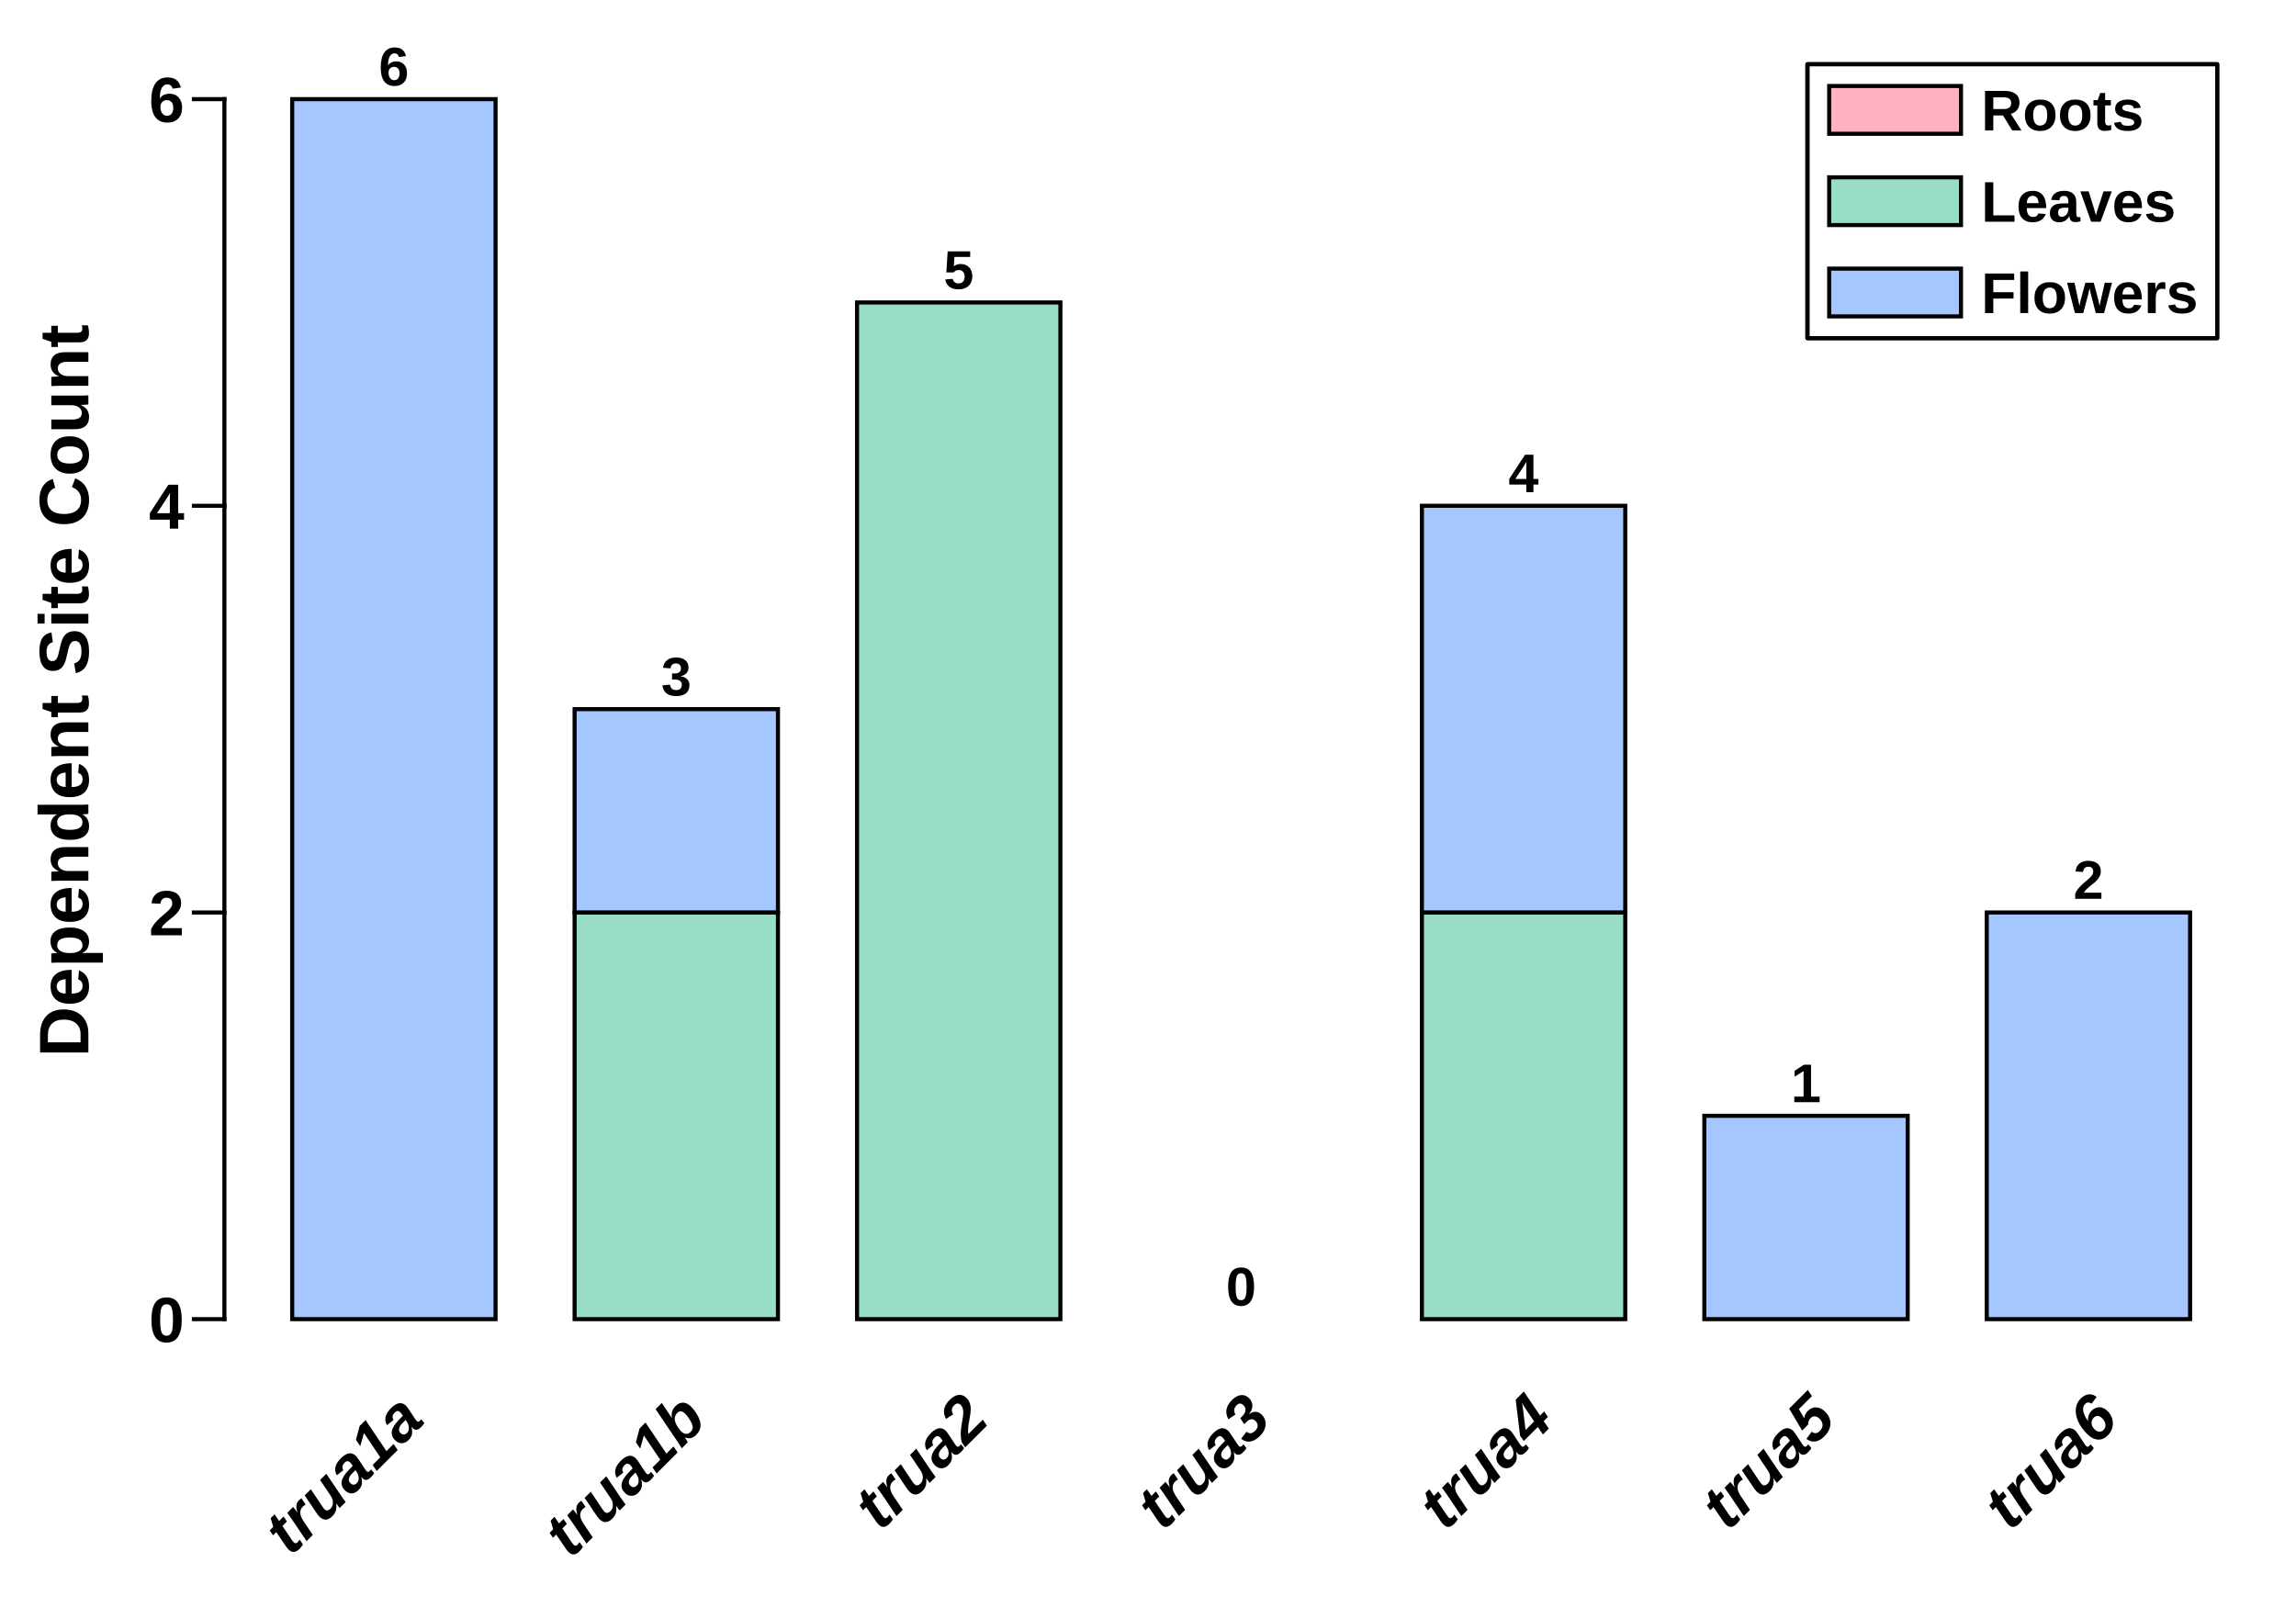
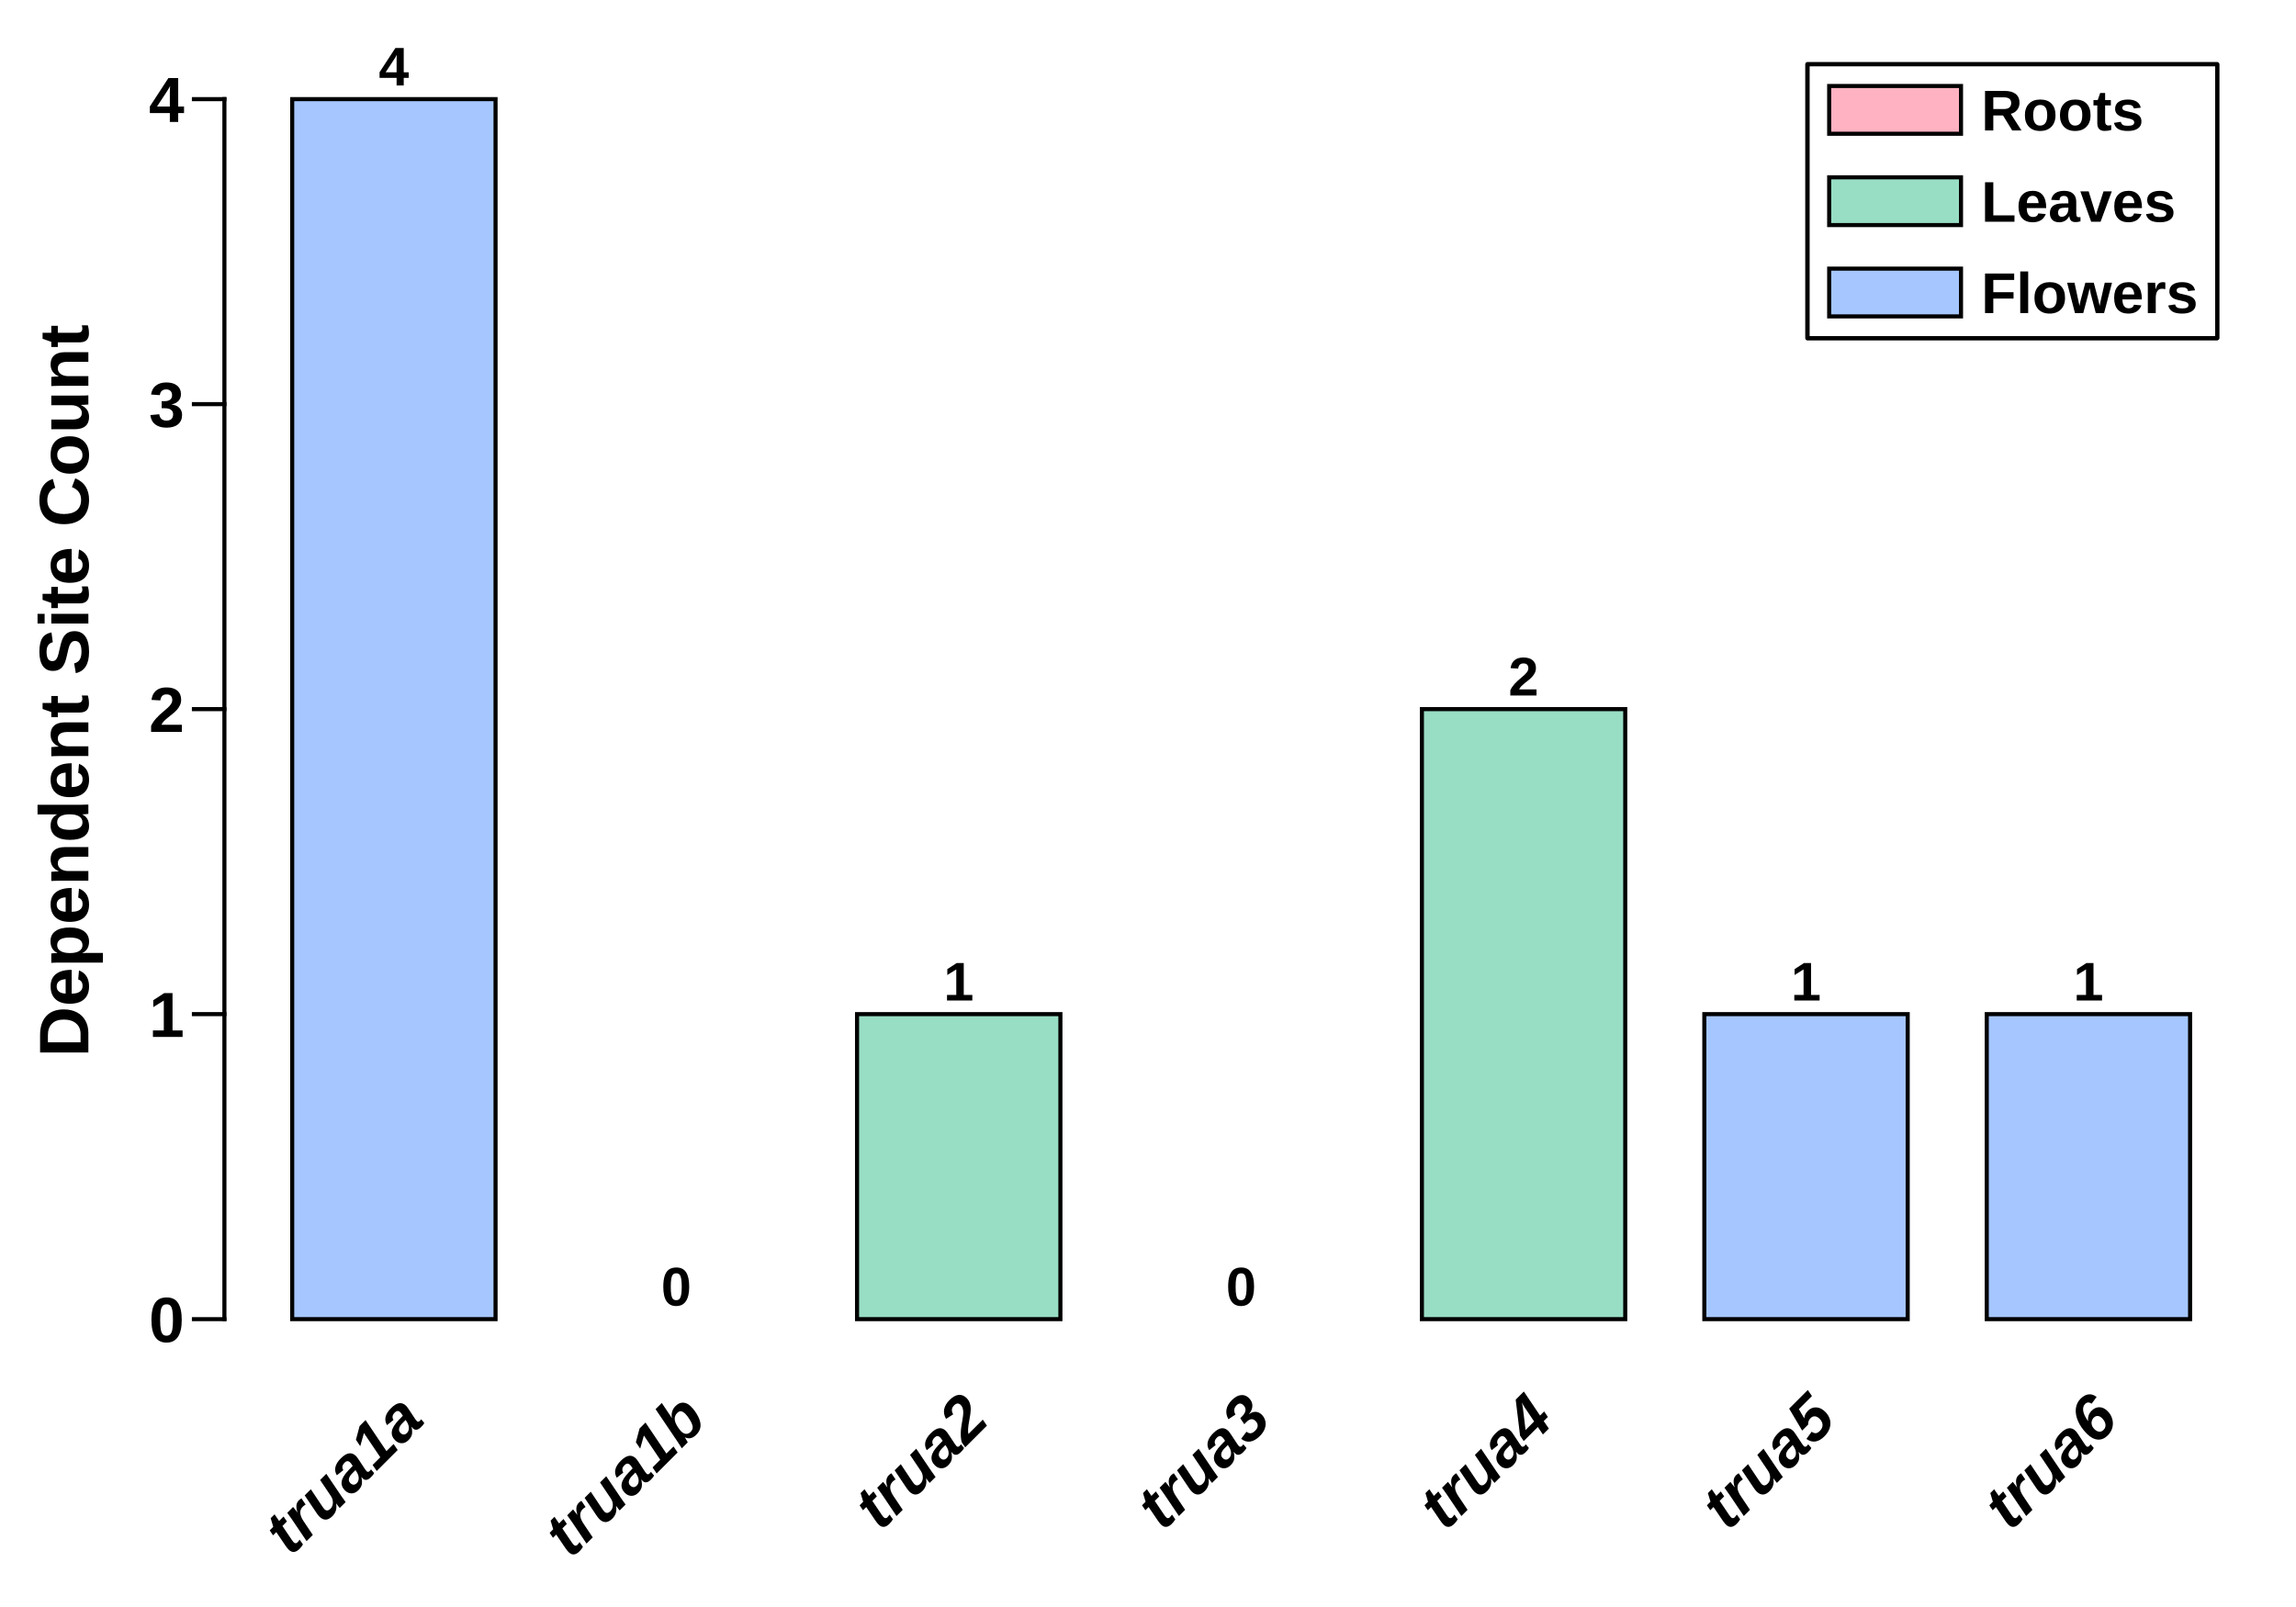
<svg xmlns="http://www.w3.org/2000/svg" width="720.00pt" height="504.00pt" viewBox="0 0 720.00 504.00">
  <g class="svglite">
    <defs>
      <style type="text/css">
    .svglite line, .svglite polyline, .svglite polygon, .svglite path, .svglite rect, .svglite circle {
      fill: none;
      stroke: #000000;
      stroke-linecap: round;
      stroke-linejoin: round;
      stroke-miterlimit: 10.00;
    }
    .svglite text {
      white-space: pre;
    }
    .svglite g.glyphgroup path {
      fill: inherit;
      stroke: none;
    }
  </style>
    </defs>
    <rect width="100%" height="100%" style="stroke: none; fill: #FFFFFF;" />
    <defs>
      <clipPath id="cpMC4wMHw3MjAuMDB8MC4wMHw1MDQuMDA=">
        <rect x="0.00" y="0.00" width="720.00" height="504.00" />
      </clipPath>
    </defs>
    <g clip-path="url(#cpMC4wMHw3MjAuMDB8MC4wMHw1MDQuMDA=)">
      <rect x="0" y="0.00" width="720.00" height="504.00" style="stroke-width: 3.66; stroke: none; fill: #FFFFFF;" />
      <rect x="70.37" y="11.96" width="637.68" height="409.42" style="stroke-width: 3.66; stroke: none;" />
      <rect x="91.63" y="413.72" width="63.77" height="0.00" style="stroke-width: 1.28; stroke-linecap: butt; stroke-linejoin: miter; fill: #FF9FB2; fill-opacity: 0.80;" />
      <rect x="91.63" y="413.72" width="63.77" height="0.00" style="stroke-width: 1.28; stroke-linecap: butt; stroke-linejoin: miter; fill: #7ED6B5; fill-opacity: 0.80;" />
      <rect x="91.63" y="31.09" width="63.77" height="382.63" style="stroke-width: 1.28; stroke-linecap: butt; stroke-linejoin: miter; fill: #8FB8FF; fill-opacity: 0.80;" />
      <rect x="180.19" y="413.72" width="63.77" height="0.00" style="stroke-width: 1.28; stroke-linecap: butt; stroke-linejoin: miter; fill: #FF9FB2; fill-opacity: 0.80;" />
-       <rect x="180.19" y="286.18" width="63.77" height="127.54" style="stroke-width: 1.28; stroke-linecap: butt; stroke-linejoin: miter; fill: #7ED6B5; fill-opacity: 0.80;" />
-       <rect x="180.19" y="222.40" width="63.77" height="63.77" style="stroke-width: 1.28; stroke-linecap: butt; stroke-linejoin: miter; fill: #8FB8FF; fill-opacity: 0.80;" />
+       <rect x="180.19" y="413.72" width="63.77" height="0.00" style="stroke-width: 1.28; stroke-linecap: butt; stroke-linejoin: miter; fill: #7ED6B5; fill-opacity: 0.80;" />
+       <rect x="180.19" y="413.72" width="63.77" height="0.00" style="stroke-width: 1.28; stroke-linecap: butt; stroke-linejoin: miter; fill: #8FB8FF; fill-opacity: 0.80;" />
      <rect x="268.76" y="413.72" width="63.77" height="0.00" style="stroke-width: 1.28; stroke-linecap: butt; stroke-linejoin: miter; fill: #FF9FB2; fill-opacity: 0.80;" />
-       <rect x="268.76" y="94.86" width="63.77" height="318.86" style="stroke-width: 1.28; stroke-linecap: butt; stroke-linejoin: miter; fill: #7ED6B5; fill-opacity: 0.80;" />
-       <rect x="268.76" y="94.86" width="63.77" height="0.00" style="stroke-width: 1.28; stroke-linecap: butt; stroke-linejoin: miter; fill: #8FB8FF; fill-opacity: 0.80;" />
+       <rect x="268.76" y="318.06" width="63.77" height="95.66" style="stroke-width: 1.28; stroke-linecap: butt; stroke-linejoin: miter; fill: #7ED6B5; fill-opacity: 0.80;" />
+       <rect x="268.76" y="318.06" width="63.77" height="0.00" style="stroke-width: 1.28; stroke-linecap: butt; stroke-linejoin: miter; fill: #8FB8FF; fill-opacity: 0.80;" />
      <rect x="357.32" y="413.72" width="63.77" height="0.00" style="stroke-width: 1.28; stroke-linecap: butt; stroke-linejoin: miter; fill: #FF9FB2; fill-opacity: 0.80;" />
      <rect x="357.32" y="413.72" width="63.77" height="0.00" style="stroke-width: 1.28; stroke-linecap: butt; stroke-linejoin: miter; fill: #7ED6B5; fill-opacity: 0.80;" />
      <rect x="357.32" y="413.72" width="63.77" height="0.00" style="stroke-width: 1.28; stroke-linecap: butt; stroke-linejoin: miter; fill: #8FB8FF; fill-opacity: 0.80;" />
      <rect x="445.89" y="413.72" width="63.77" height="0.00" style="stroke-width: 1.28; stroke-linecap: butt; stroke-linejoin: miter; fill: #FF9FB2; fill-opacity: 0.80;" />
-       <rect x="445.89" y="286.18" width="63.77" height="127.54" style="stroke-width: 1.28; stroke-linecap: butt; stroke-linejoin: miter; fill: #7ED6B5; fill-opacity: 0.80;" />
-       <rect x="445.89" y="158.63" width="63.77" height="127.54" style="stroke-width: 1.28; stroke-linecap: butt; stroke-linejoin: miter; fill: #8FB8FF; fill-opacity: 0.80;" />
+       <rect x="445.89" y="222.40" width="63.77" height="191.32" style="stroke-width: 1.28; stroke-linecap: butt; stroke-linejoin: miter; fill: #7ED6B5; fill-opacity: 0.80;" />
+       <rect x="445.89" y="222.40" width="63.77" height="0.00" style="stroke-width: 1.28; stroke-linecap: butt; stroke-linejoin: miter; fill: #8FB8FF; fill-opacity: 0.80;" />
      <rect x="534.46" y="413.72" width="63.77" height="0.00" style="stroke-width: 1.28; stroke-linecap: butt; stroke-linejoin: miter; fill: #FF9FB2; fill-opacity: 0.80;" />
      <rect x="534.46" y="413.72" width="63.77" height="0.00" style="stroke-width: 1.28; stroke-linecap: butt; stroke-linejoin: miter; fill: #7ED6B5; fill-opacity: 0.80;" />
-       <rect x="534.46" y="349.95" width="63.77" height="63.77" style="stroke-width: 1.28; stroke-linecap: butt; stroke-linejoin: miter; fill: #8FB8FF; fill-opacity: 0.80;" />
+       <rect x="534.46" y="318.06" width="63.77" height="95.66" style="stroke-width: 1.28; stroke-linecap: butt; stroke-linejoin: miter; fill: #8FB8FF; fill-opacity: 0.80;" />
      <rect x="623.02" y="413.72" width="63.77" height="0.00" style="stroke-width: 1.28; stroke-linecap: butt; stroke-linejoin: miter; fill: #FF9FB2; fill-opacity: 0.80;" />
      <rect x="623.02" y="413.72" width="63.77" height="0.00" style="stroke-width: 1.28; stroke-linecap: butt; stroke-linejoin: miter; fill: #7ED6B5; fill-opacity: 0.80;" />
-       <rect x="623.02" y="286.18" width="63.77" height="127.54" style="stroke-width: 1.28; stroke-linecap: butt; stroke-linejoin: miter; fill: #8FB8FF; fill-opacity: 0.80;" />
-       <text x="123.51" y="26.81" text-anchor="middle" style="font-size: 17.07px; font-weight: bold; font-family: &quot;Arial&quot;;">6</text>
-       <text x="212.08" y="218.13" text-anchor="middle" style="font-size: 17.07px; font-weight: bold; font-family: &quot;Arial&quot;;">3</text>
-       <text x="300.64" y="90.58" text-anchor="middle" style="font-size: 17.07px; font-weight: bold; font-family: &quot;Arial&quot;;">5</text>
+       <rect x="623.02" y="318.06" width="63.77" height="95.66" style="stroke-width: 1.28; stroke-linecap: butt; stroke-linejoin: miter; fill: #8FB8FF; fill-opacity: 0.80;" />
+       <text x="123.51" y="26.81" text-anchor="middle" style="font-size: 17.07px; font-weight: bold; font-family: &quot;Arial&quot;;">4</text>
+       <text x="212.08" y="409.44" text-anchor="middle" style="font-size: 17.07px; font-weight: bold; font-family: &quot;Arial&quot;;">0</text>
+       <text x="300.64" y="313.79" text-anchor="middle" style="font-size: 17.07px; font-weight: bold; font-family: &quot;Arial&quot;;">1</text>
      <text x="389.21" y="409.44" text-anchor="middle" style="font-size: 17.07px; font-weight: bold; font-family: &quot;Arial&quot;;">0</text>
-       <text x="477.77" y="154.36" text-anchor="middle" style="font-size: 17.07px; font-weight: bold; font-family: &quot;Arial&quot;;">4</text>
-       <text x="566.34" y="345.67" text-anchor="middle" style="font-size: 17.07px; font-weight: bold; font-family: &quot;Arial&quot;;">1</text>
-       <text x="654.91" y="281.90" text-anchor="middle" style="font-size: 17.07px; font-weight: bold; font-family: &quot;Arial&quot;;">2</text>
+       <text x="477.77" y="218.13" text-anchor="middle" style="font-size: 17.07px; font-weight: bold; font-family: &quot;Arial&quot;;">2</text>
+       <text x="566.34" y="313.79" text-anchor="middle" style="font-size: 17.07px; font-weight: bold; font-family: &quot;Arial&quot;;">1</text>
+       <text x="654.91" y="313.79" text-anchor="middle" style="font-size: 17.07px; font-weight: bold; font-family: &quot;Arial&quot;;">1</text>
      <polyline points="70.37,413.72 70.37,31.09 " style="stroke-width: 1.28; stroke-linecap: square;" />
      <text x="57.82" y="420.88" text-anchor="end" style="font-size: 20.00px; font-weight: bold; font-family: &quot;Arial&quot;;">0</text>
-       <text x="57.82" y="293.34" text-anchor="end" style="font-size: 20.00px; font-weight: bold; font-family: &quot;Arial&quot;;">2</text>
-       <text x="57.82" y="165.79" text-anchor="end" style="font-size: 20.00px; font-weight: bold; font-family: &quot;Arial&quot;;">4</text>
-       <text x="57.82" y="38.25" text-anchor="end" style="font-size: 20.00px; font-weight: bold; font-family: &quot;Arial&quot;;">6</text>
+       <text x="57.82" y="325.22" text-anchor="end" style="font-size: 20.00px; font-weight: bold; font-family: &quot;Arial&quot;;">1</text>
+       <text x="57.82" y="229.56" text-anchor="end" style="font-size: 20.00px; font-weight: bold; font-family: &quot;Arial&quot;;">2</text>
+       <text x="57.82" y="133.91" text-anchor="end" style="font-size: 20.00px; font-weight: bold; font-family: &quot;Arial&quot;;">3</text>
+       <text x="57.82" y="38.25" text-anchor="end" style="font-size: 20.00px; font-weight: bold; font-family: &quot;Arial&quot;;">4</text>
      <polyline points="60.81,413.72 70.37,413.72 " style="stroke-width: 1.28; stroke-linecap: square;" />
-       <polyline points="60.81,286.18 70.37,286.18 " style="stroke-width: 1.28; stroke-linecap: square;" />
-       <polyline points="60.81,158.63 70.37,158.63 " style="stroke-width: 1.28; stroke-linecap: square;" />
+       <polyline points="60.81,318.06 70.37,318.06 " style="stroke-width: 1.28; stroke-linecap: square;" />
+       <polyline points="60.81,222.40 70.37,222.40 " style="stroke-width: 1.28; stroke-linecap: square;" />
+       <polyline points="60.81,126.75 70.37,126.75 " style="stroke-width: 1.28; stroke-linecap: square;" />
      <polyline points="60.81,31.09 70.37,31.09 " style="stroke-width: 1.28; stroke-linecap: square;" />
      <text transform="translate(133.64,445.84) rotate(-45)" text-anchor="end" style="font-size: 20.00px; font-weight: bold; font-style: italic; font-family: &quot;Arial&quot;;">trua1a</text>
      <text transform="translate(222.20,445.84) rotate(-45)" text-anchor="end" style="font-size: 20.00px; font-weight: bold; font-style: italic; font-family: &quot;Arial&quot;;">trua1b</text>
      <text transform="translate(310.77,445.84) rotate(-45)" text-anchor="end" style="font-size: 20.00px; font-weight: bold; font-style: italic; font-family: &quot;Arial&quot;;">trua2</text>
      <text transform="translate(399.33,445.84) rotate(-45)" text-anchor="end" style="font-size: 20.00px; font-weight: bold; font-style: italic; font-family: &quot;Arial&quot;;">trua3</text>
      <text transform="translate(487.90,445.84) rotate(-45)" text-anchor="end" style="font-size: 20.00px; font-weight: bold; font-style: italic; font-family: &quot;Arial&quot;;">trua4</text>
      <text transform="translate(576.47,445.84) rotate(-45)" text-anchor="end" style="font-size: 20.00px; font-weight: bold; font-style: italic; font-family: &quot;Arial&quot;;">trua5</text>
      <text transform="translate(665.03,445.84) rotate(-45)" text-anchor="end" style="font-size: 20.00px; font-weight: bold; font-style: italic; font-family: &quot;Arial&quot;;">trua6</text>
      <text transform="translate(27.71,216.66) rotate(-90)" text-anchor="middle" style="font-size: 22.00px; font-weight: bold; font-family: &quot;Arial&quot;;">Dependent Site Count</text>
      <rect x="566.79" y="20.14" width="128.50" height="85.91" style="stroke-width: 1.28;" />
      <rect x="566.79" y="20.14" width="128.50" height="85.91" style="stroke-width: 1.28;" />
      <rect x="573.61" y="26.97" width="41.34" height="14.98" style="stroke-width: 1.28; stroke-linecap: butt; stroke-linejoin: miter; fill: #FF9FB2; fill-opacity: 0.80;" />
      <rect x="573.61" y="55.61" width="41.34" height="14.98" style="stroke-width: 1.28; stroke-linecap: butt; stroke-linejoin: miter; fill: #7ED6B5; fill-opacity: 0.80;" />
      <rect x="573.61" y="84.25" width="41.34" height="14.98" style="stroke-width: 1.28; stroke-linecap: butt; stroke-linejoin: miter; fill: #8FB8FF; fill-opacity: 0.80;" />
      <text x="621.28" y="40.91" style="font-size: 18.00px; font-weight: bold; font-family: &quot;Arial&quot;;">Roots</text>
      <text x="621.28" y="69.54" style="font-size: 18.00px; font-weight: bold; font-family: &quot;Arial&quot;;">Leaves</text>
      <text x="621.28" y="98.18" style="font-size: 18.00px; font-weight: bold; font-family: &quot;Arial&quot;;">Flowers</text>
    </g>
  </g>
</svg>
